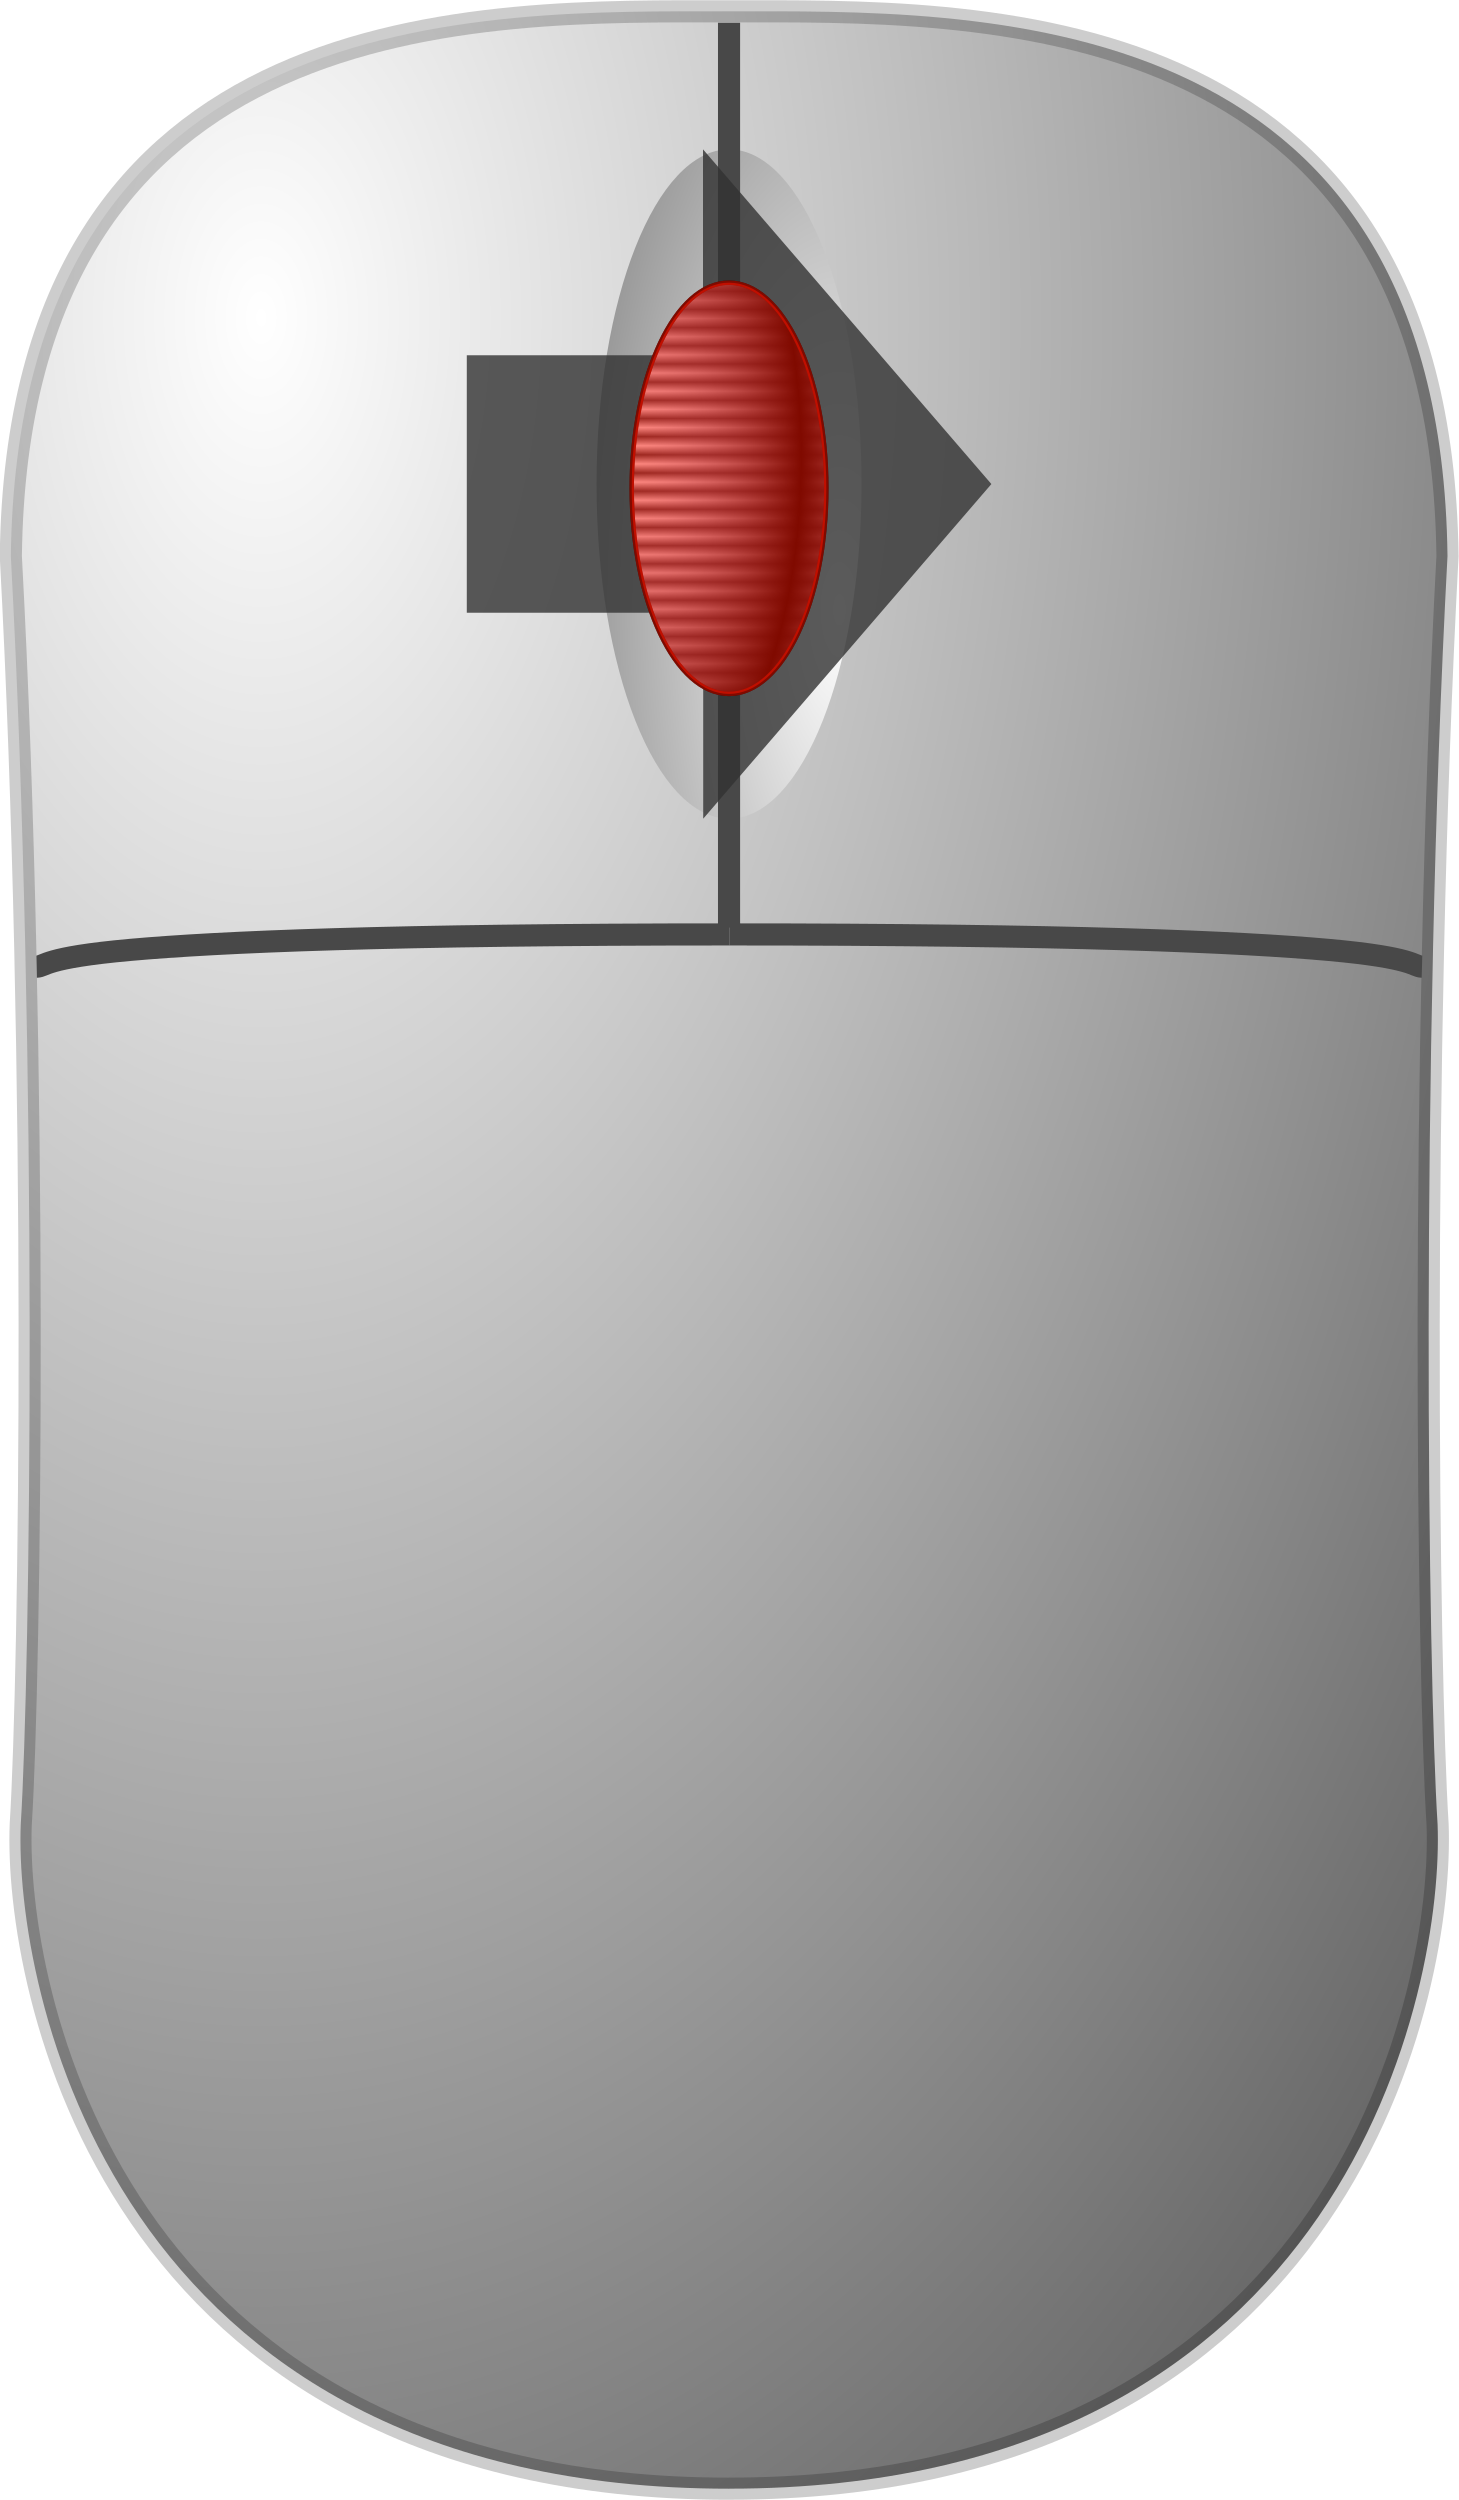
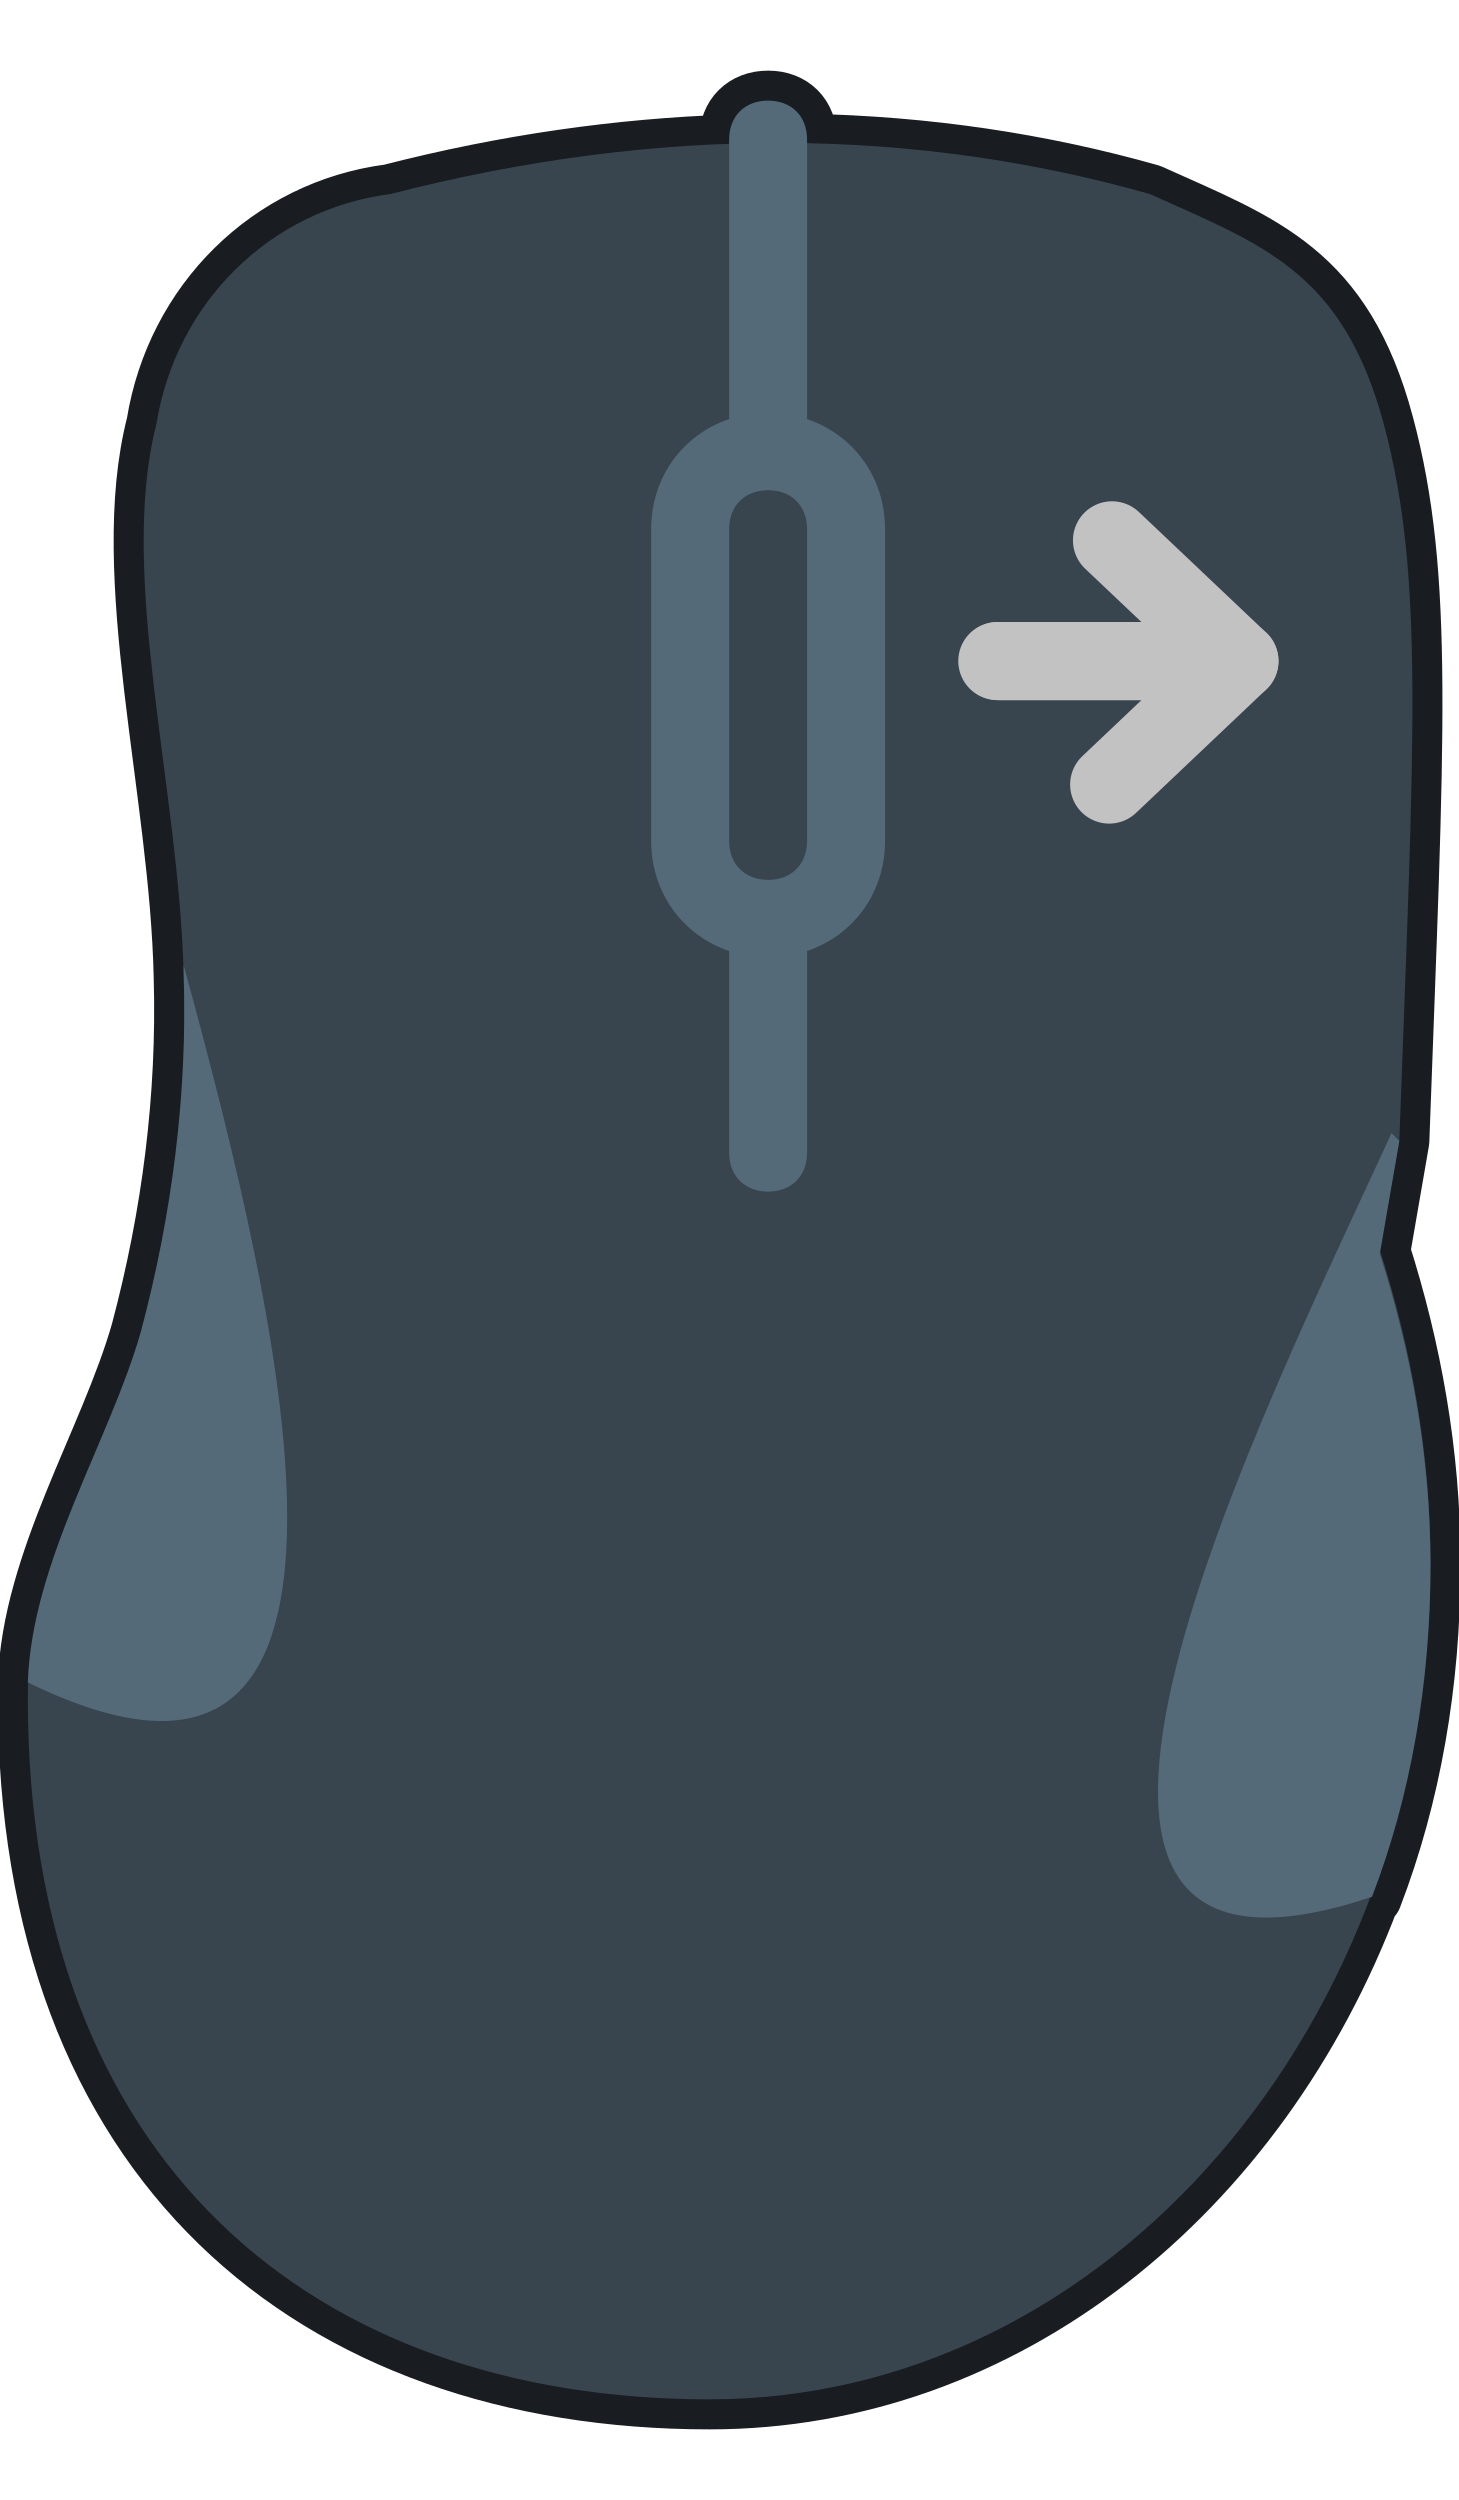
- <svg xmlns="http://www.w3.org/2000/svg" xmlns:xlink="http://www.w3.org/1999/xlink" viewBox="0 0 35 60" version="1.1" id="svg898">
-   <defs id="defs902">
-     <radialGradient id="c" cx="85.528" cy="170.14" r="252.08" gradientTransform="matrix(0.14849,0,0,0.25527,-6.43024,-35.80705)" gradientUnits="userSpaceOnUse" spreadMethod="reflect" xlink:href="#b" />
-     <linearGradient id="b">
-       <stop stop-color="#fff" offset="0" id="stop3" />
-       <stop stop-color="#666" offset="1" id="stop5" />
+ <svg xmlns="http://www.w3.org/2000/svg" xmlns:xlink="http://www.w3.org/1999/xlink" version="1.1" viewBox="0 0 35 60" id="svg35">
+   <defs id="defs39">
+     <linearGradient id="linearGradient857">
+       <stop style="stop-color:#207bb3;stop-opacity:1;" offset="0" id="stop853" />
+       <stop style="stop-color:#207bb3;stop-opacity:0;" offset="1" id="stop855" />
    </linearGradient>
-     <radialGradient id="a" cx="193.4" cy="181.62" r="68.141" gradientTransform="matrix(0.13524,0,0,0.34162,-6.00874,-47.41504)" gradientUnits="userSpaceOnUse" spreadMethod="reflect" xlink:href="#b" />
-     <linearGradient id="d" x1="193.63" x2="193.63" y1="161.65" y2="162.42" gradientTransform="matrix(0.13405,0,0,0.2832,-6.29934,-36.60804)" gradientUnits="userSpaceOnUse" spreadMethod="reflect">
-       <stop stop-color="#333" offset="0" id="stop9" />
-       <stop stop-color="#fff" offset="1" id="stop11" />
-     </linearGradient>
-     <radialGradient id="e" cx="158.03" cy="169.2" r="31.163" gradientTransform="matrix(0.13493,0,0,0.28136,-6.29934,-36.60804)" gradientUnits="userSpaceOnUse" spreadMethod="reflect">
-       <stop stop-color="#b3b3eb" stop-opacity="0" offset="0" id="stop14" />
-       <stop offset="1" id="stop16" />
-     </radialGradient>
+     <radialGradient xlink:href="#linearGradient857" id="radialGradient859-3" cx="49.397" cy="30.763" fx="49.397" fy="30.763" r="26.048" gradientTransform="matrix(6.532941,0,0,1.980328,-259.5602,-34.45303)" gradientUnits="userSpaceOnUse" />
+     <radialGradient xlink:href="#linearGradient857" id="radialGradient859-3-3" cx="49.397" cy="30.763" fx="49.397" fy="30.763" r="26.048" gradientTransform="matrix(6.532941,0,0,1.980328,-259.5602,-34.45303)" gradientUnits="userSpaceOnUse" />
  </defs>
-   <path d="m 17.502,59.729 c -14.905,0 -17.159,-12.11 -17.004,-15.947 0.229,-3.619 0.42,-18.176 -0.238,-30.434 C 0.428,-0.048 11.61,0.272 17.5,0.272 c 5.89,0 17.072,-0.32 17.24,13.076 -0.658,12.258 -0.468,26.815 -0.238,30.433 0.154,3.837 -2.099,15.947 -17.004,15.947" fill="url(#c)" fill-rule="evenodd" stroke="#000000" stroke-linejoin="round" stroke-opacity="0.198" stroke-width="0.531" id="path19" style="fill:url(#c)" />
-   <ellipse cx="17.497" cy="11.617" rx="3.18" ry="8.032" fill="url(#a)" fill-rule="evenodd" id="ellipse21" style="fill:url(#a)" />
-   <g fill="none" stroke="#484848" id="g29" transform="translate(-9.3999999e-4,-4.4938326e-5)">
-     <path d="m 17.505,22.426 c -8.161,0 -12.278,0.183 -14.374,0.371 -2.096,0.188 -2.039,0.399 -2.251,0.404" stroke-width="0.531" id="path23" />
-     <path d="m 17.504,22.426 c 8.161,0 12.278,0.183 14.374,0.371 2.096,0.188 2.039,0.399 2.251,0.404" stroke-width="0.531" id="path25" />
-     <path d="m 17.498,0.546 v 21.716" stroke-width="0.531" id="path27" />
+   <radialGradient id="a" cx="193.4" cy="181.62" r="68.141" gradientTransform="matrix(0.13524,0,0,0.34162,53.70034,-47.415)" gradientUnits="userSpaceOnUse" spreadMethod="reflect" xlink:href="#b" />
+   <linearGradient id="b">
+     <stop stop-color="#fff" offset="0" id="stop3" />
+     <stop stop-color="#666" offset="1" id="stop5" />
+   </linearGradient>
+   <radialGradient id="c" cx="85.528" cy="170.14" r="252.08" gradientTransform="matrix(0.14849,0,0,0.25527,53.27884,-35.807)" gradientUnits="userSpaceOnUse" spreadMethod="reflect" xlink:href="#b" />
+   <linearGradient id="d" x1="193.63" x2="193.63" y1="161.65" y2="162.42" gradientTransform="matrix(0.13405,0,0,0.2832,53.40973,-36.608)" gradientUnits="userSpaceOnUse" spreadMethod="reflect">
+     <stop stop-color="#333" offset="0" id="stop9" />
+     <stop stop-color="#fff" offset="1" id="stop11" />
+   </linearGradient>
+   <radialGradient id="e" cx="158.03" cy="169.2" r="31.163" gradientTransform="matrix(0.13493,0,0,0.28136,53.40973,-36.608)" gradientUnits="userSpaceOnUse" spreadMethod="reflect">
+     <stop stop-color="#b3b3eb" stop-opacity="0" offset="0" id="stop14" />
+     <stop offset="1" id="stop16" />
+   </radialGradient>
+   <g id="g1768" transform="translate(-0.14453,0.7041013)">
+     <path id="path866" style="font-variation-settings:normal;vector-effect:none;fill:#515151;fill-opacity:1;stroke:#191d22;stroke-width:1.44;stroke-linecap:round;stroke-linejoin:round;stroke-miterlimit:4;stroke-dasharray:none;stroke-dashoffset:0;stroke-opacity:1;paint-order:markers fill stroke;stop-color:#000000" d="m 18.58,1.711 c -0.561,0 -0.936,0.373 -0.936,0.934 V 2.766 C 15.016,2.858 12.309,3.235 9.51,3.955 6.611,4.329 4.366,6.572 3.898,9.471 2.963,13.118 4.459,18.262 4.553,22.75 c 0.083,2.867 -0.287,5.733 -1.027,8.508 -0.748,2.618 -2.619,5.517 -2.713,8.416 0.009,0.005 0.018,0.007 0.027,0.012 C 0.834,39.807 0.812,39.928 0.812,40.049 0.812,51.176 7.64,56.881 17.178,56.881 c 7.078,0 13.169,-4.951 15.844,-12.049 0.018,-0.006 0.033,-0.01 0.051,-0.016 0.935,-2.431 1.404,-5.142 1.404,-7.947 0,-0.016 -0.002,-0.031 -0.002,-0.047 3.2e-5,-0.016 0.002,-0.031 0.002,-0.047 0,-2.605 -0.465,-5.117 -1.207,-7.445 L 33.729,26.678 C 34.08,17.011 34.338,13.131 33.354,9.471 32.369,5.81 30.444,5.171 27.744,3.955 25.106,3.208 22.359,2.803 19.514,2.746 V 2.645 c 0,-0.561 -0.373,-0.934 -0.934,-0.934 z" />
+     <g transform="matrix(0.1077535,0,0,0.1077535,0.5224882,1.817919)" id="g878">
+       <path style="fill:#38454f" d="M 167.576,77.102 V 7.678" id="path874" />
+     </g>
+     <g transform="matrix(0.1077535,0,0,0.1077535,0.5224882,3.972989)" id="g884">
+       <path style="fill:#38454f" d="m 167.576,161.237 v 52.068" id="path880" />
+     </g>
+     <g id="g902-9" transform="matrix(0.3345302,0,0,0.3345302,-207.0204,-30.29832)" />
+     <g id="g904-7" transform="matrix(0.3345302,0,0,0.3345302,-207.0204,-30.29832)" />
+     <g id="g906-7" transform="matrix(0.3345302,0,0,0.3345302,-207.0204,-30.29832)" />
+     <g id="g908-6" transform="matrix(0.3345302,0,0,0.3345302,-207.0204,-30.29832)" />
+     <g id="g910-73" transform="matrix(0.3345302,0,0,0.3345302,-207.0204,-30.29832)" />
+     <g id="g912-6" transform="matrix(0.3345302,0,0,0.3345302,-207.0204,-30.29832)" />
+     <g id="g914-5" transform="matrix(0.3345302,0,0,0.3345302,-207.0204,-30.29832)" />
+     <g id="g916-6" transform="matrix(0.3345302,0,0,0.3345302,-207.0204,-30.29832)" />
+     <g id="g918-3" transform="matrix(0.3345302,0,0,0.3345302,-207.0204,-30.29832)" />
+     <g id="g920-94" transform="matrix(0.3345302,0,0,0.3345302,-207.0204,-30.29832)" />
+     <g id="g922-8" transform="matrix(0.3345302,0,0,0.3345302,-207.0204,-30.29832)" />
+     <g id="g924-12" transform="matrix(0.3345302,0,0,0.3345302,-207.0204,-30.29832)" />
+     <g id="g926-93" transform="matrix(0.3345302,0,0,0.3345302,-207.0204,-30.29832)" />
+     <g id="g928-9" transform="matrix(0.3345302,0,0,0.3345302,-207.0204,-30.29832)" />
+     <g id="g930-0" transform="matrix(0.3345302,0,0,0.3345302,-207.0204,-30.29832)" />
+     <path style="fill:#38454f;stroke-width:0.108" d="M 33.728,26.677 C 34.079,17.01 34.338,13.132 33.354,9.471 32.369,5.811 30.443,5.17 27.743,3.954 v 0 c -5.611,-1.59 -11.689,-1.683 -18.234,0 v 0 C 6.61,4.328 4.366,6.573 3.899,9.471 2.964,13.118 4.46,18.261 4.553,22.749 c 0.094,2.899 -0.187,5.797 -1.029,8.603 -0.748,2.618 -2.712,5.704 -2.712,8.696 -1.13e-4,11.127 6.826,16.832 16.364,16.832 9.538,0 17.299,-8.977 17.299,-20.104 0,-2.618 -0.468,-5.143 -1.216,-7.481 z" id="path875" />
+     <path style="fill:#546a79;stroke-width:0.108" d="m 0.813,39.674 c 0.094,-2.899 1.964,-5.797 2.712,-8.416 0.748,-2.805 1.122,-5.704 1.029,-8.603 0,-0.094 0,-0.187 0,-0.187 2.431,8.883 5.423,21.694 -3.74,17.206" id="path877" />
+     <path style="fill:#38454f;stroke-width:0.108" d="m 18.579,21.347 v 0 c 1.029,0 1.87,-0.842 1.87,-1.87 v -7.481 c 0,-1.029 -0.842,-1.87 -1.87,-1.87 -1.029,0 -1.87,0.842 -1.87,1.87 v 7.481 c 0,1.029 0.842,1.87 1.87,1.87" id="path879" />
+     <path id="path881" style="fill:#546a79;stroke-width:0.108" d="m 18.58,1.711 c -0.561,0 -0.936,0.373 -0.936,0.934 v 6.709 c -1.104,0.373 -1.871,1.385 -1.871,2.643 v 7.48 c 0,1.257 0.767,2.27 1.871,2.643 v 4.838 c 0,0.561 0.374,0.936 0.936,0.936 0.561,0 0.934,-0.374 0.934,-0.936 v -4.838 c 1.104,-0.373 1.871,-1.385 1.871,-2.643 v -7.48 c 0,-1.257 -0.767,-2.27 -1.871,-2.643 V 2.645 c 0,-0.561 -0.373,-0.934 -0.934,-0.934 z m 0,9.35 c 0.561,0 0.934,0.374 0.934,0.936 v 7.48 c 0,0.561 -0.373,0.936 -0.934,0.936 -0.561,0 -0.936,-0.374 -0.936,-0.936 v -7.48 c 0,-0.561 0.374,-0.936 0.936,-0.936 z" />
+     <path style="fill:#38454f;stroke-width:0.108" d="M 18.579,10.126 V 2.645" id="path883" />
+     <g transform="matrix(0.1077535,0,0,0.1077535,0.522488,3.972989)" id="g893">
+       <path style="fill:#38454f" d="m 167.576,161.237 v 52.068" id="path889" />
+     </g>
+     <path style="fill:#546a79;stroke-width:0.108" d="m 33.728,26.677 -0.187,-0.187 c -2.899,6.359 -10.753,21.787 -0.468,18.328 0.935,-2.431 1.403,-5.143 1.403,-7.948 0,-2.618 -0.468,-5.143 -1.216,-7.481 z" id="path895" />
  </g>
-   <path d="M 16.872,3.584 V 8.527 H 11.203 v 6.179 h 5.674 v 4.943 L 23.793,11.617 Z" fill="#333333" fill-opacity="0.8" id="path896" />
-   <path d="m 19.832,11.719 a 2.335,4.934 0 1 1 -4.671,0 2.335,4.934 0 1 1 4.671,0 z" fill="url(#d)" fill-rule="evenodd" id="path31" style="fill:url(#d)" />
-   <path d="m 19.832,11.719 a 2.335,4.934 0 1 1 -4.671,0 2.335,4.934 0 1 1 4.671,0 z" fill="url(#e)" fill-rule="evenodd" stroke="#000000" stroke-width="0.107" id="path33" style="fill:url(#e)" />
-   <path d="m 19.832,11.719 a 2.335,4.934 0 1 1 -4.671,0 2.335,4.934 0 1 1 4.671,0 z" style="fill:#ff1400;fill-opacity:0.502;fill-rule:evenodd;stroke:#ff1400;stroke-width:0.107;stroke-opacity:0.502" id="path451" />
+   <g id="g902" transform="matrix(0.3345302,0,0,0.3345302,-207.0204,-30.29832)" />
+   <g id="g904" transform="matrix(0.3345302,0,0,0.3345302,-207.0204,-30.29832)" />
+   <g id="g906" transform="matrix(0.3345302,0,0,0.3345302,-207.0204,-30.29832)" />
+   <g id="g908" transform="matrix(0.3345302,0,0,0.3345302,-207.0204,-30.29832)" />
+   <g id="g910" transform="matrix(0.3345302,0,0,0.3345302,-207.0204,-30.29832)" />
+   <g id="g912" transform="matrix(0.3345302,0,0,0.3345302,-207.0204,-30.29832)" />
+   <g id="g914" transform="matrix(0.3345302,0,0,0.3345302,-207.0204,-30.29832)" />
+   <g id="g916" transform="matrix(0.3345302,0,0,0.3345302,-207.0204,-30.29832)" />
+   <g id="g918" transform="matrix(0.3345302,0,0,0.3345302,-207.0204,-30.29832)" />
+   <g id="g920" transform="matrix(0.3345302,0,0,0.3345302,-207.0204,-30.29832)" />
+   <g id="g922" transform="matrix(0.3345302,0,0,0.3345302,-207.0204,-30.29832)" />
+   <g id="g924" transform="matrix(0.3345302,0,0,0.3345302,-207.0204,-30.29832)" />
+   <g id="g926" transform="matrix(0.3345302,0,0,0.3345302,-207.0204,-30.29832)" />
+   <g id="g928" transform="matrix(0.3345302,0,0,0.3345302,-207.0204,-30.29832)" />
+   <g id="g930" transform="matrix(0.3345302,0,0,0.3345302,-207.0204,-30.29832)" />
+   <g id="g902-2" transform="matrix(0.3345302,0,0,0.3345302,-207.0204,-30.29832)" />
+   <g id="g904-2" transform="matrix(0.3345302,0,0,0.3345302,-207.0204,-30.29832)" />
+   <g id="g906-8" transform="matrix(0.3345302,0,0,0.3345302,-207.0204,-30.29832)" />
+   <g id="g908-9" transform="matrix(0.3345302,0,0,0.3345302,-207.0204,-30.29832)" />
+   <g id="g910-7" transform="matrix(0.3345302,0,0,0.3345302,-207.0204,-30.29832)" />
+   <g id="g912-3" transform="matrix(0.3345302,0,0,0.3345302,-207.0204,-30.29832)" />
+   <g id="g914-6" transform="matrix(0.3345302,0,0,0.3345302,-207.0204,-30.29832)" />
+   <g id="g916-1" transform="matrix(0.3345302,0,0,0.3345302,-207.0204,-30.29832)" />
+   <g id="g918-2" transform="matrix(0.3345302,0,0,0.3345302,-207.0204,-30.29832)" />
+   <g id="g920-9" transform="matrix(0.3345302,0,0,0.3345302,-207.0204,-30.29832)" />
+   <g id="g922-3" transform="matrix(0.3345302,0,0,0.3345302,-207.0204,-30.29832)" />
+   <g id="g924-1" transform="matrix(0.3345302,0,0,0.3345302,-207.0204,-30.29832)" />
+   <g id="g926-9" transform="matrix(0.3345302,0,0,0.3345302,-207.0204,-30.29832)" />
+   <g id="g928-4" transform="matrix(0.3345302,0,0,0.3345302,-207.0204,-30.29832)" />
+   <g id="g930-7" transform="matrix(0.3345302,0,0,0.3345302,-207.0204,-30.29832)" />
+   <g id="g4055" transform="rotate(90,18.99209,16.3012)">
+     <path style="fill:none;fill-opacity:1;stroke:#c2c2c2;stroke-width:1.875;stroke-linecap:round;stroke-linejoin:round;stroke-miterlimit:4;stroke-dasharray:none;stroke-opacity:1" d="M 18.556,11.331 V 5.547 l 2.964,3.126" id="path873" />
+     <path style="fill:none;fill-opacity:1;stroke:#c2c2c2;stroke-width:1.875;stroke-linecap:round;stroke-linejoin:round;stroke-miterlimit:4;stroke-dasharray:none;stroke-opacity:1" d="m 18.556,11.357 v -5.809 l -2.897,3.057" id="path875-1" />
+   </g>
</svg>
